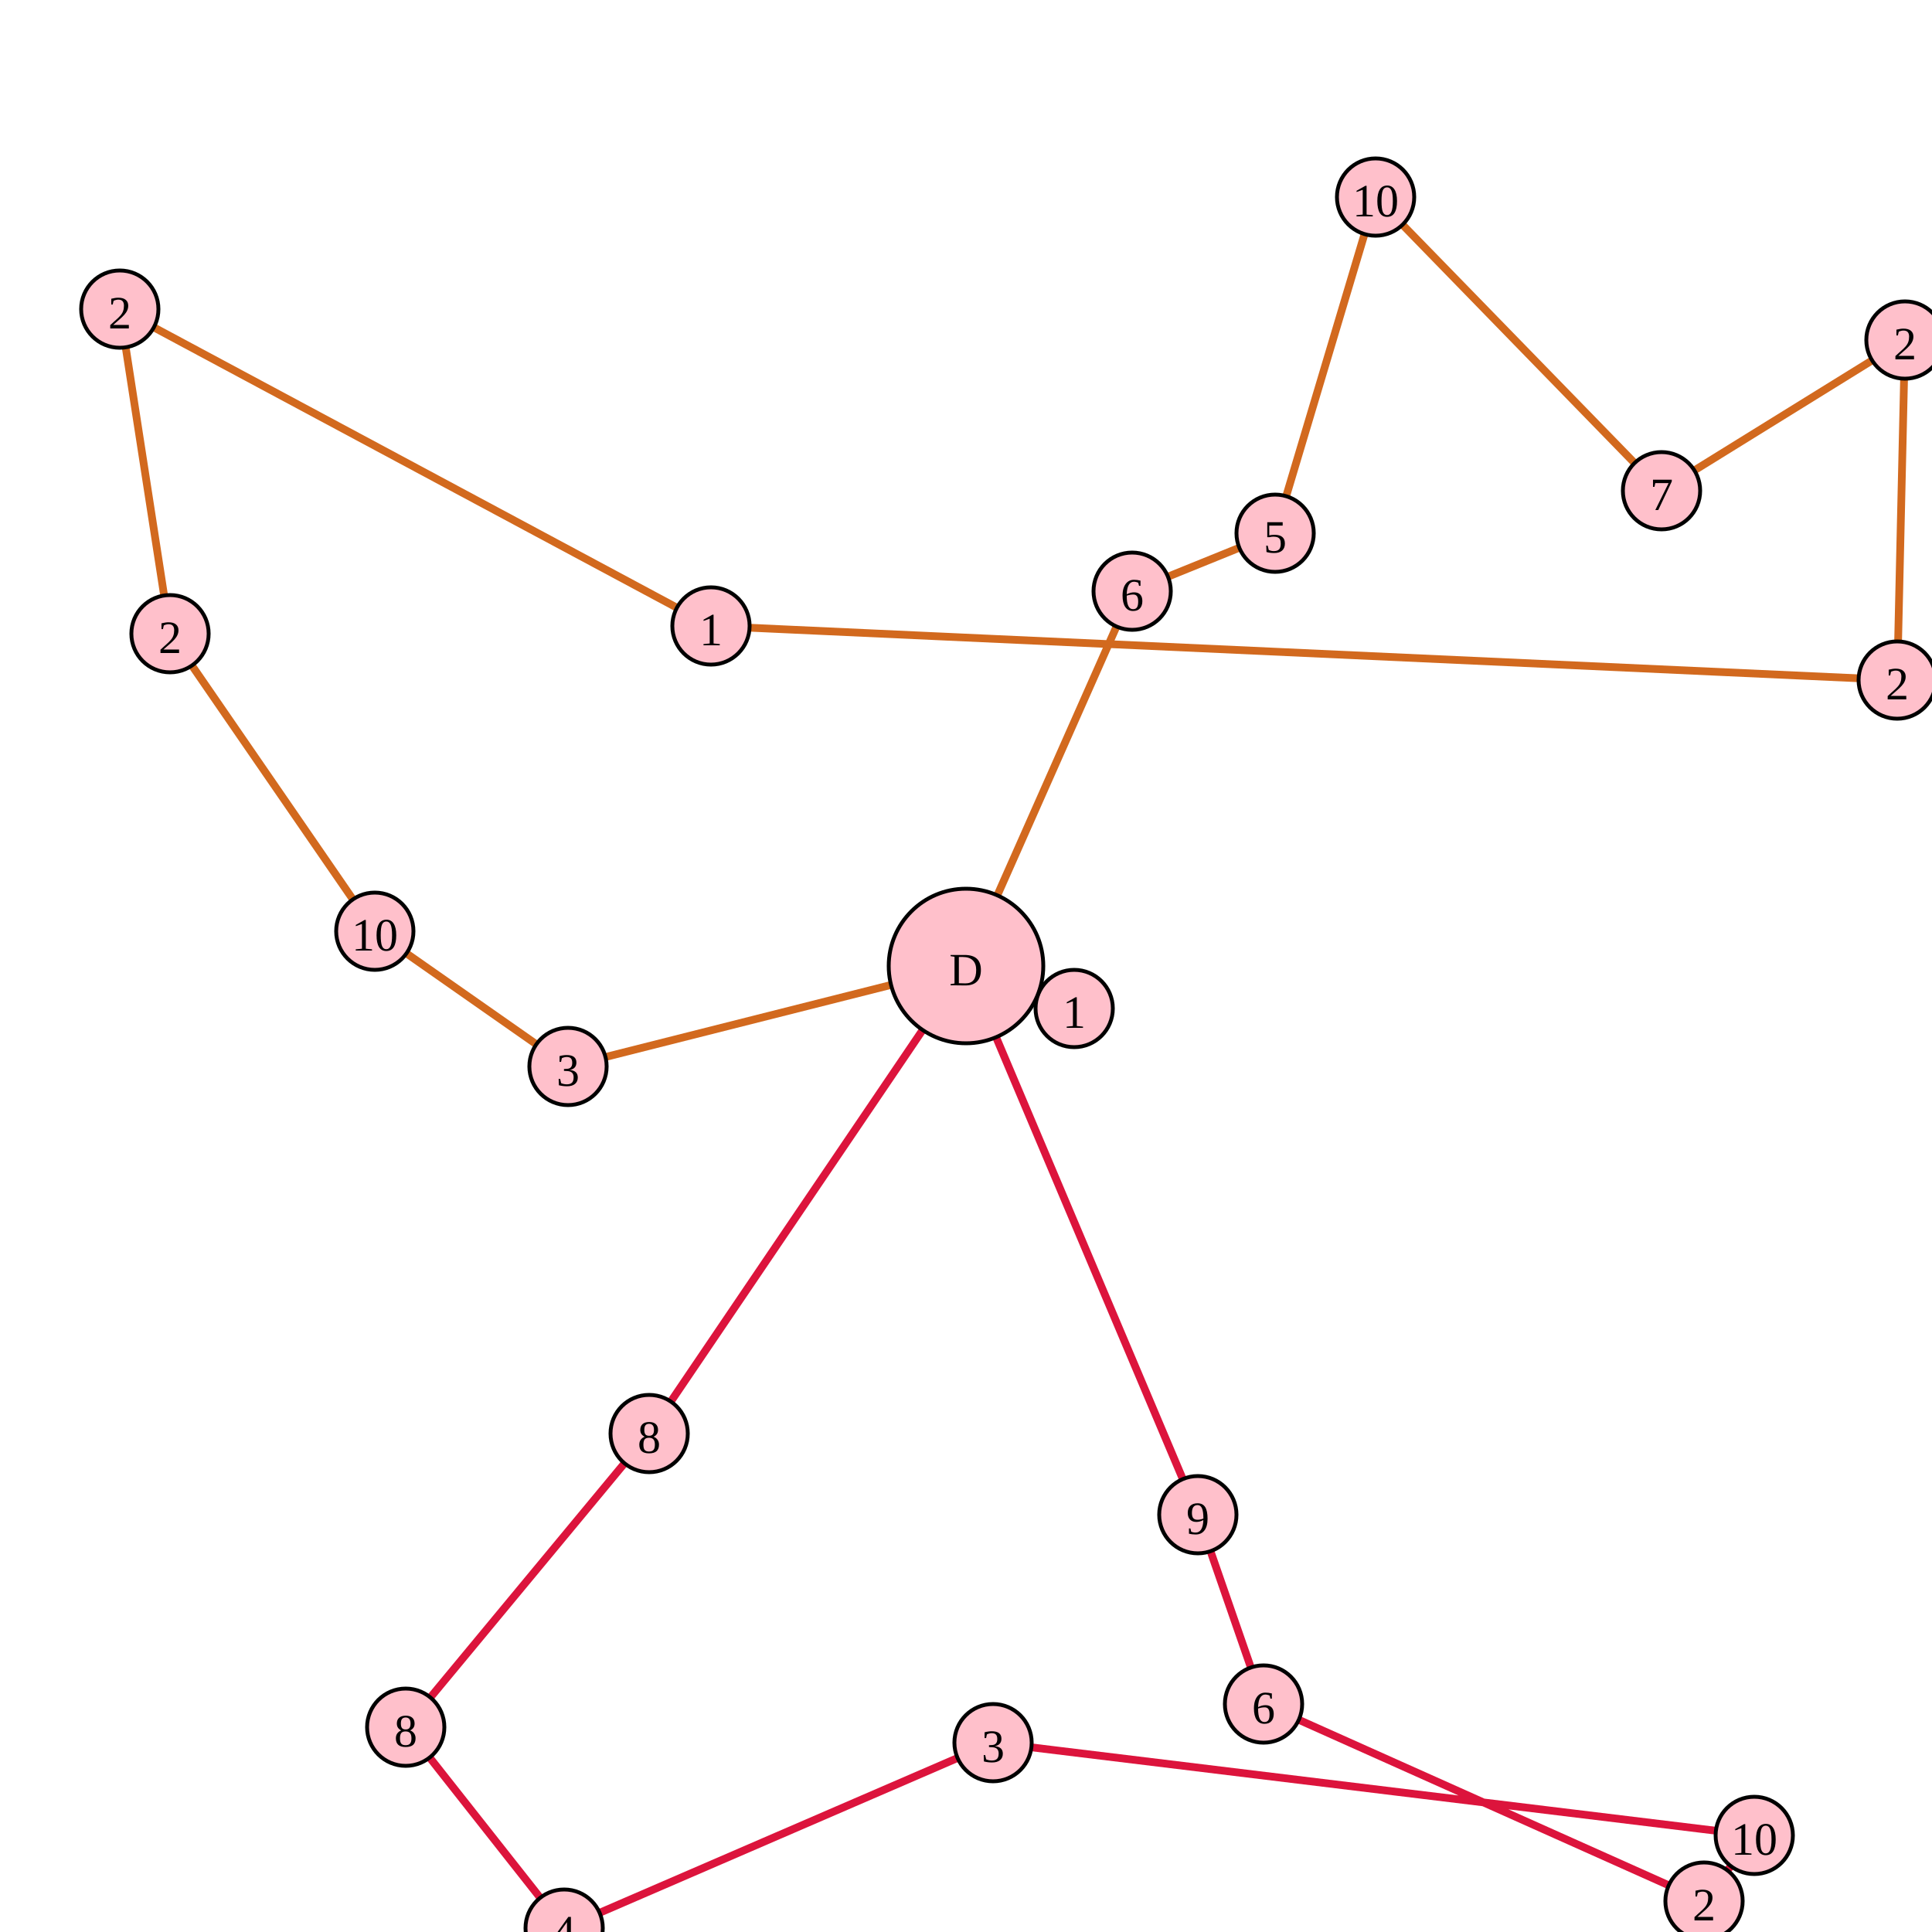
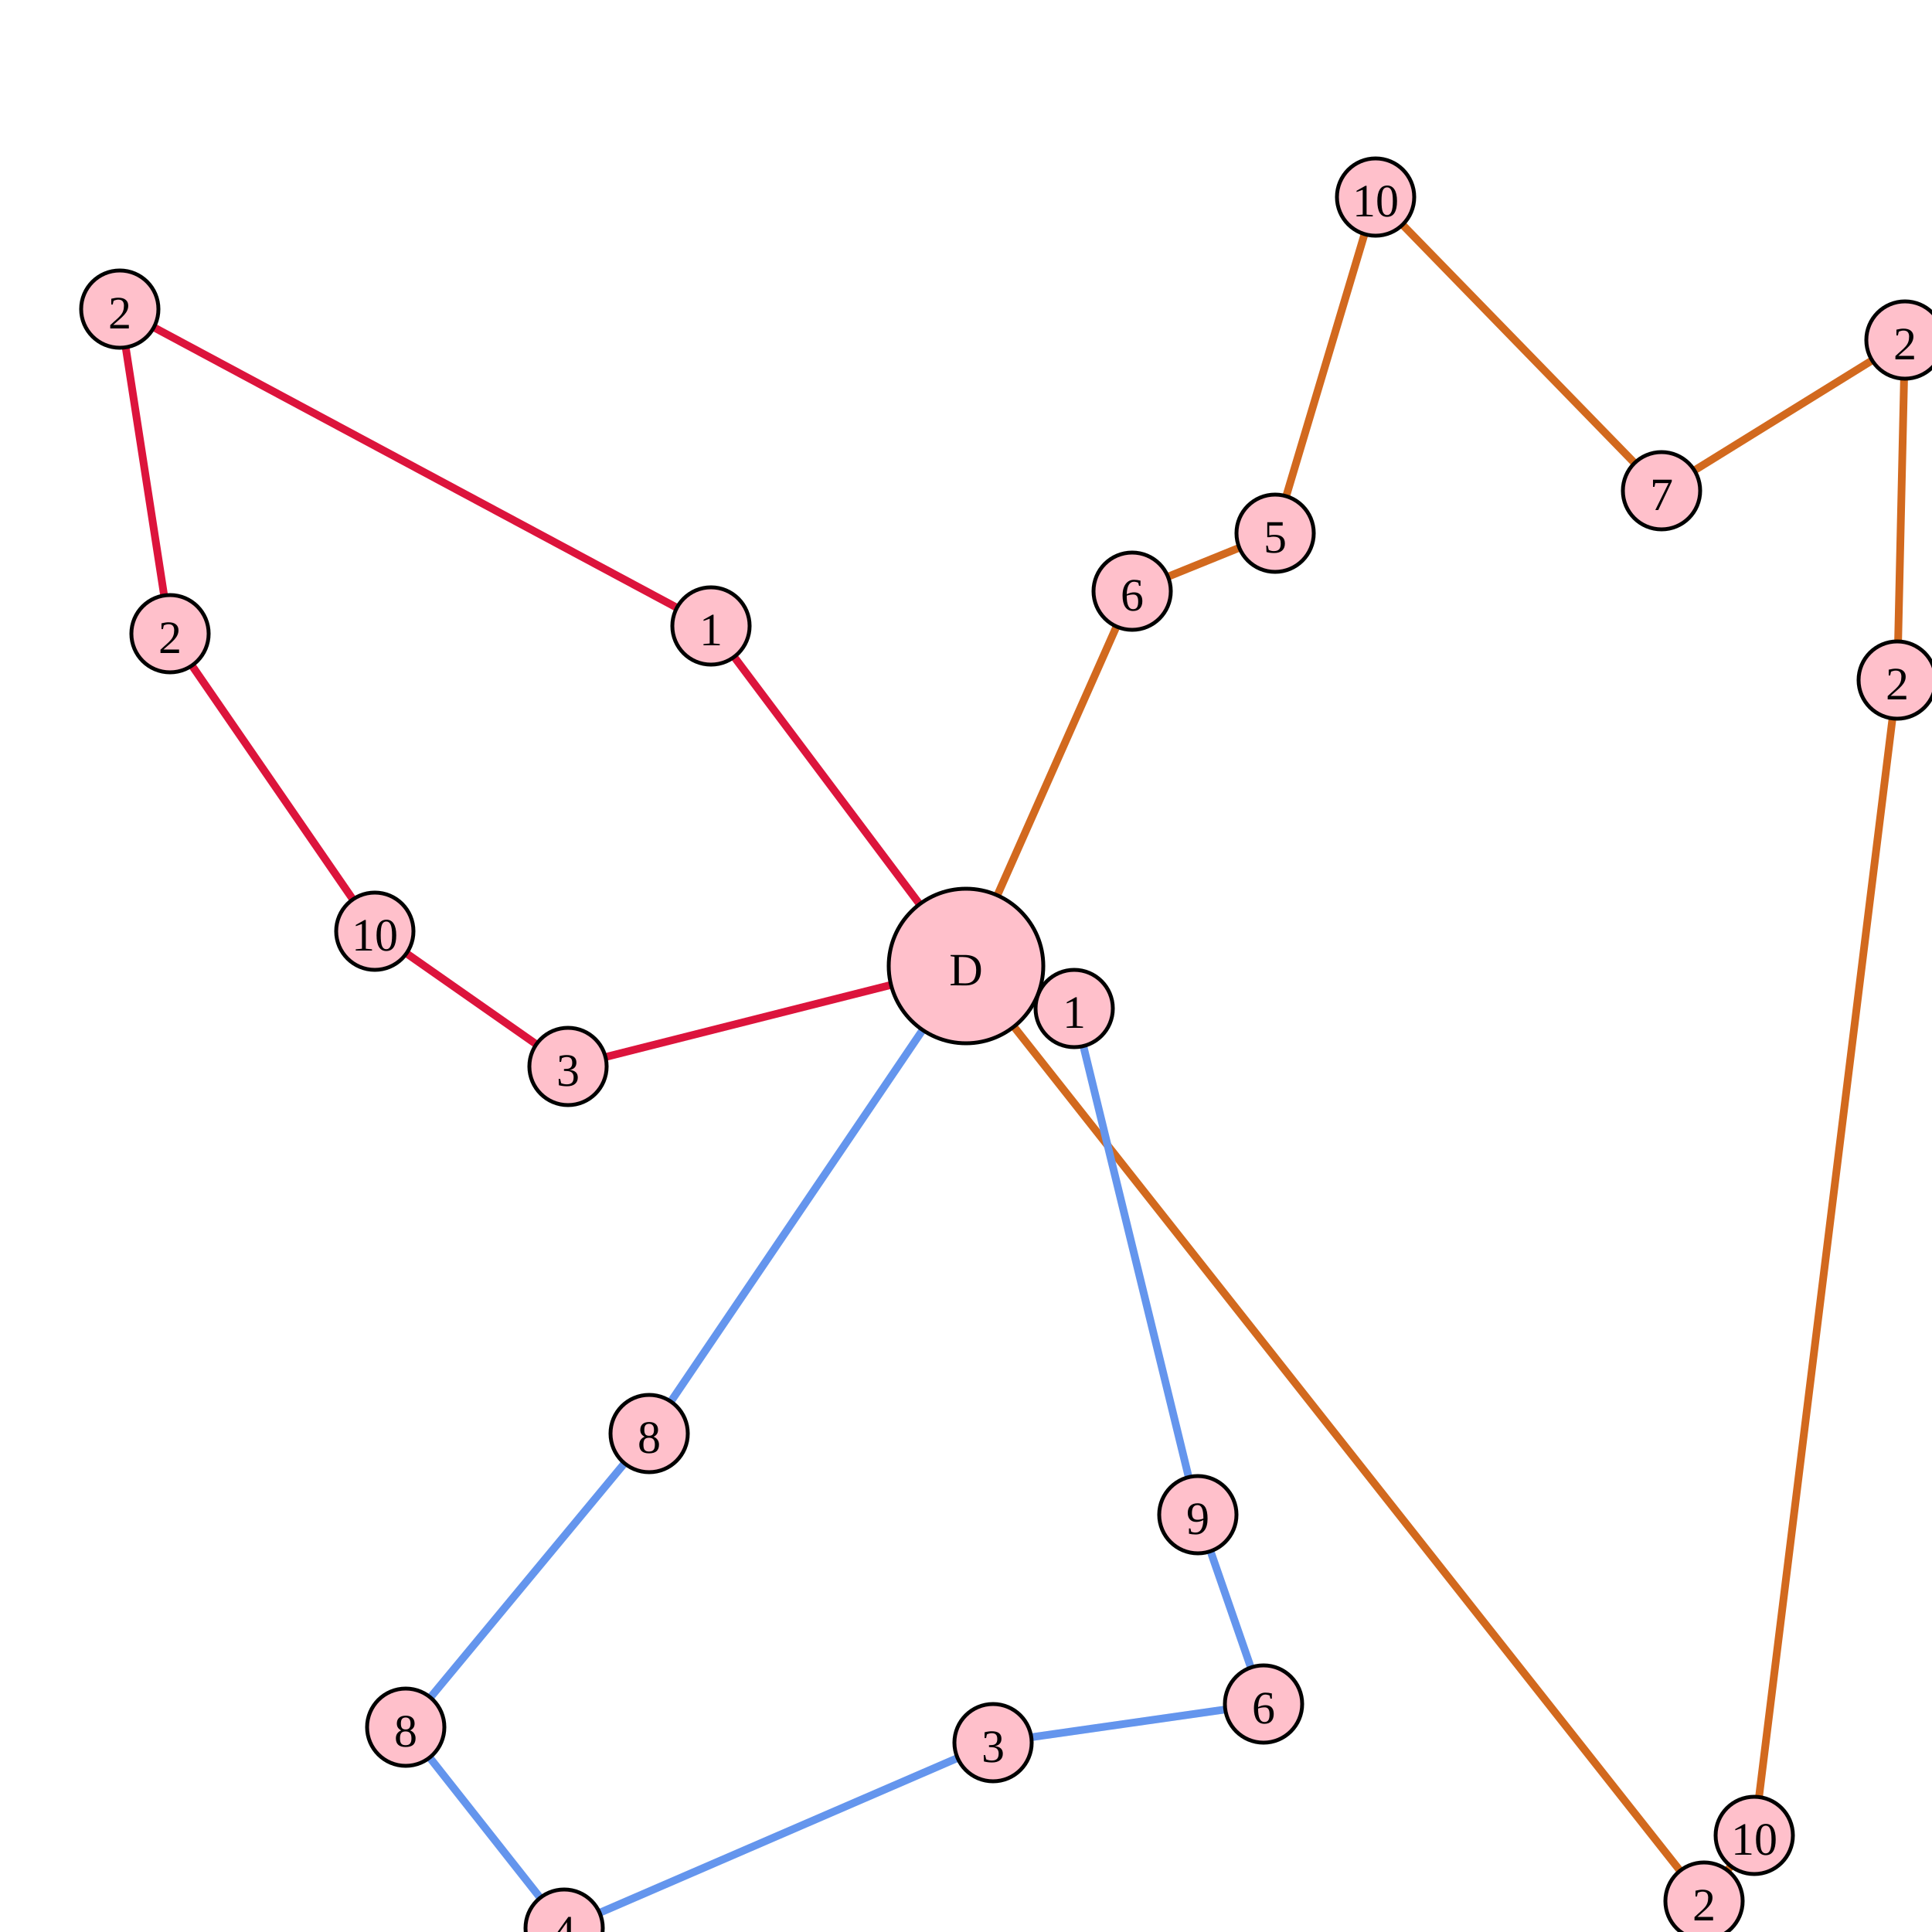
<svg xmlns="http://www.w3.org/2000/svg" width="8cm" height="8cm" viewBox="0 0 500 500" version="1.1">
-   <path d="M250.0 250.0 L147.0 276.0L97.0 241.0L44.0 164.0L31.0 80.0L184.0 162.0L491.0 176.0L493.0 88.0L430.0 127.0L356.0 51.0L330.0 138.0L293.0 153.0z" stroke="chocolate" fill="none" stroke-width="2" />
-   <path d="M250.0 250.0 L278.0 261.0z" stroke="cornflowerblue" fill="none" stroke-width="2" />
-   <path d="M250.0 250.0 L168.0 371.0L105.0 447.0L146.0 499.0L257.0 451.0L454.0 475.0L441.0 492.0L327.0 441.0L310.0 392.0z" stroke="crimson" fill="none" stroke-width="2" />
+   <path d="M250.0 250.0 L293.0 153.0L330.0 138.0L356.0 51.0L430.0 127.0L493.0 88.0L491.0 176.0L454.0 475.0L441.0 492.0z" stroke="chocolate" fill="none" stroke-width="2" />
+   <path d="M250.0 250.0 L168.0 371.0L105.0 447.0L146.0 499.0L257.0 451.0L327.0 441.0L310.0 392.0L278.0 261.0z" stroke="cornflowerblue" fill="none" stroke-width="2" />
+   <path d="M250.0 250.0 L147.0 276.0L97.0 241.0L44.0 164.0L31.0 80.0L184.0 162.0z" stroke="crimson" fill="none" stroke-width="2" />
  <g transform="translate(44,164)">
    <circle cx="0" cy="0" r="10" fill="pink" stroke="black" stroke-width="1" />
    <text text-anchor="middle" y="5">2</text>
  </g>
  <g transform="translate(430,127)">
    <circle cx="0" cy="0" r="10" fill="pink" stroke="black" stroke-width="1" />
    <text text-anchor="middle" y="5">7</text>
  </g>
  <g transform="translate(454,475)">
    <circle cx="0" cy="0" r="10" fill="pink" stroke="black" stroke-width="1" />
    <text text-anchor="middle" y="5">10</text>
  </g>
  <g transform="translate(330,138)">
    <circle cx="0" cy="0" r="10" fill="pink" stroke="black" stroke-width="1" />
    <text text-anchor="middle" y="5">5</text>
  </g>
  <g transform="translate(491,176)">
    <circle cx="0" cy="0" r="10" fill="pink" stroke="black" stroke-width="1" />
    <text text-anchor="middle" y="5">2</text>
  </g>
  <g transform="translate(31,80)">
    <circle cx="0" cy="0" r="10" fill="pink" stroke="black" stroke-width="1" />
    <text text-anchor="middle" y="5">2</text>
  </g>
  <g transform="translate(147,276)">
    <circle cx="0" cy="0" r="10" fill="pink" stroke="black" stroke-width="1" />
    <text text-anchor="middle" y="5">3</text>
  </g>
  <g transform="translate(97,241)">
    <circle cx="0" cy="0" r="10" fill="pink" stroke="black" stroke-width="1" />
    <text text-anchor="middle" y="5">10</text>
  </g>
  <g transform="translate(310,392)">
    <circle cx="0" cy="0" r="10" fill="pink" stroke="black" stroke-width="1" />
    <text text-anchor="middle" y="5">9</text>
  </g>
  <g transform="translate(493,88)">
    <circle cx="0" cy="0" r="10" fill="pink" stroke="black" stroke-width="1" />
    <text text-anchor="middle" y="5">2</text>
  </g>
  <g transform="translate(278,261)">
    <circle cx="0" cy="0" r="10" fill="pink" stroke="black" stroke-width="1" />
    <text text-anchor="middle" y="5">1</text>
  </g>
  <g transform="translate(184,162)">
    <circle cx="0" cy="0" r="10" fill="pink" stroke="black" stroke-width="1" />
    <text text-anchor="middle" y="5">1</text>
  </g>
  <g transform="translate(105,447)">
    <circle cx="0" cy="0" r="10" fill="pink" stroke="black" stroke-width="1" />
    <text text-anchor="middle" y="5">8</text>
  </g>
  <g transform="translate(356,51)">
    <circle cx="0" cy="0" r="10" fill="pink" stroke="black" stroke-width="1" />
    <text text-anchor="middle" y="5">10</text>
  </g>
  <g transform="translate(168,371)">
    <circle cx="0" cy="0" r="10" fill="pink" stroke="black" stroke-width="1" />
    <text text-anchor="middle" y="5">8</text>
  </g>
  <g transform="translate(146,499)">
    <circle cx="0" cy="0" r="10" fill="pink" stroke="black" stroke-width="1" />
    <text text-anchor="middle" y="5">4</text>
  </g>
  <g transform="translate(327,441)">
    <circle cx="0" cy="0" r="10" fill="pink" stroke="black" stroke-width="1" />
    <text text-anchor="middle" y="5">6</text>
  </g>
  <g transform="translate(293,153)">
    <circle cx="0" cy="0" r="10" fill="pink" stroke="black" stroke-width="1" />
    <text text-anchor="middle" y="5">6</text>
  </g>
  <g transform="translate(441,492)">
    <circle cx="0" cy="0" r="10" fill="pink" stroke="black" stroke-width="1" />
    <text text-anchor="middle" y="5">2</text>
  </g>
  <g transform="translate(257,451)">
    <circle cx="0" cy="0" r="10" fill="pink" stroke="black" stroke-width="1" />
    <text text-anchor="middle" y="5">3</text>
  </g>
  <g transform="translate(250,250)">
    <circle cx="0" cy="0" r="20" fill="pink" stroke="black" stroke-width="1" />
    <text text-anchor="middle" y="5">D</text>
  </g>
</svg>
